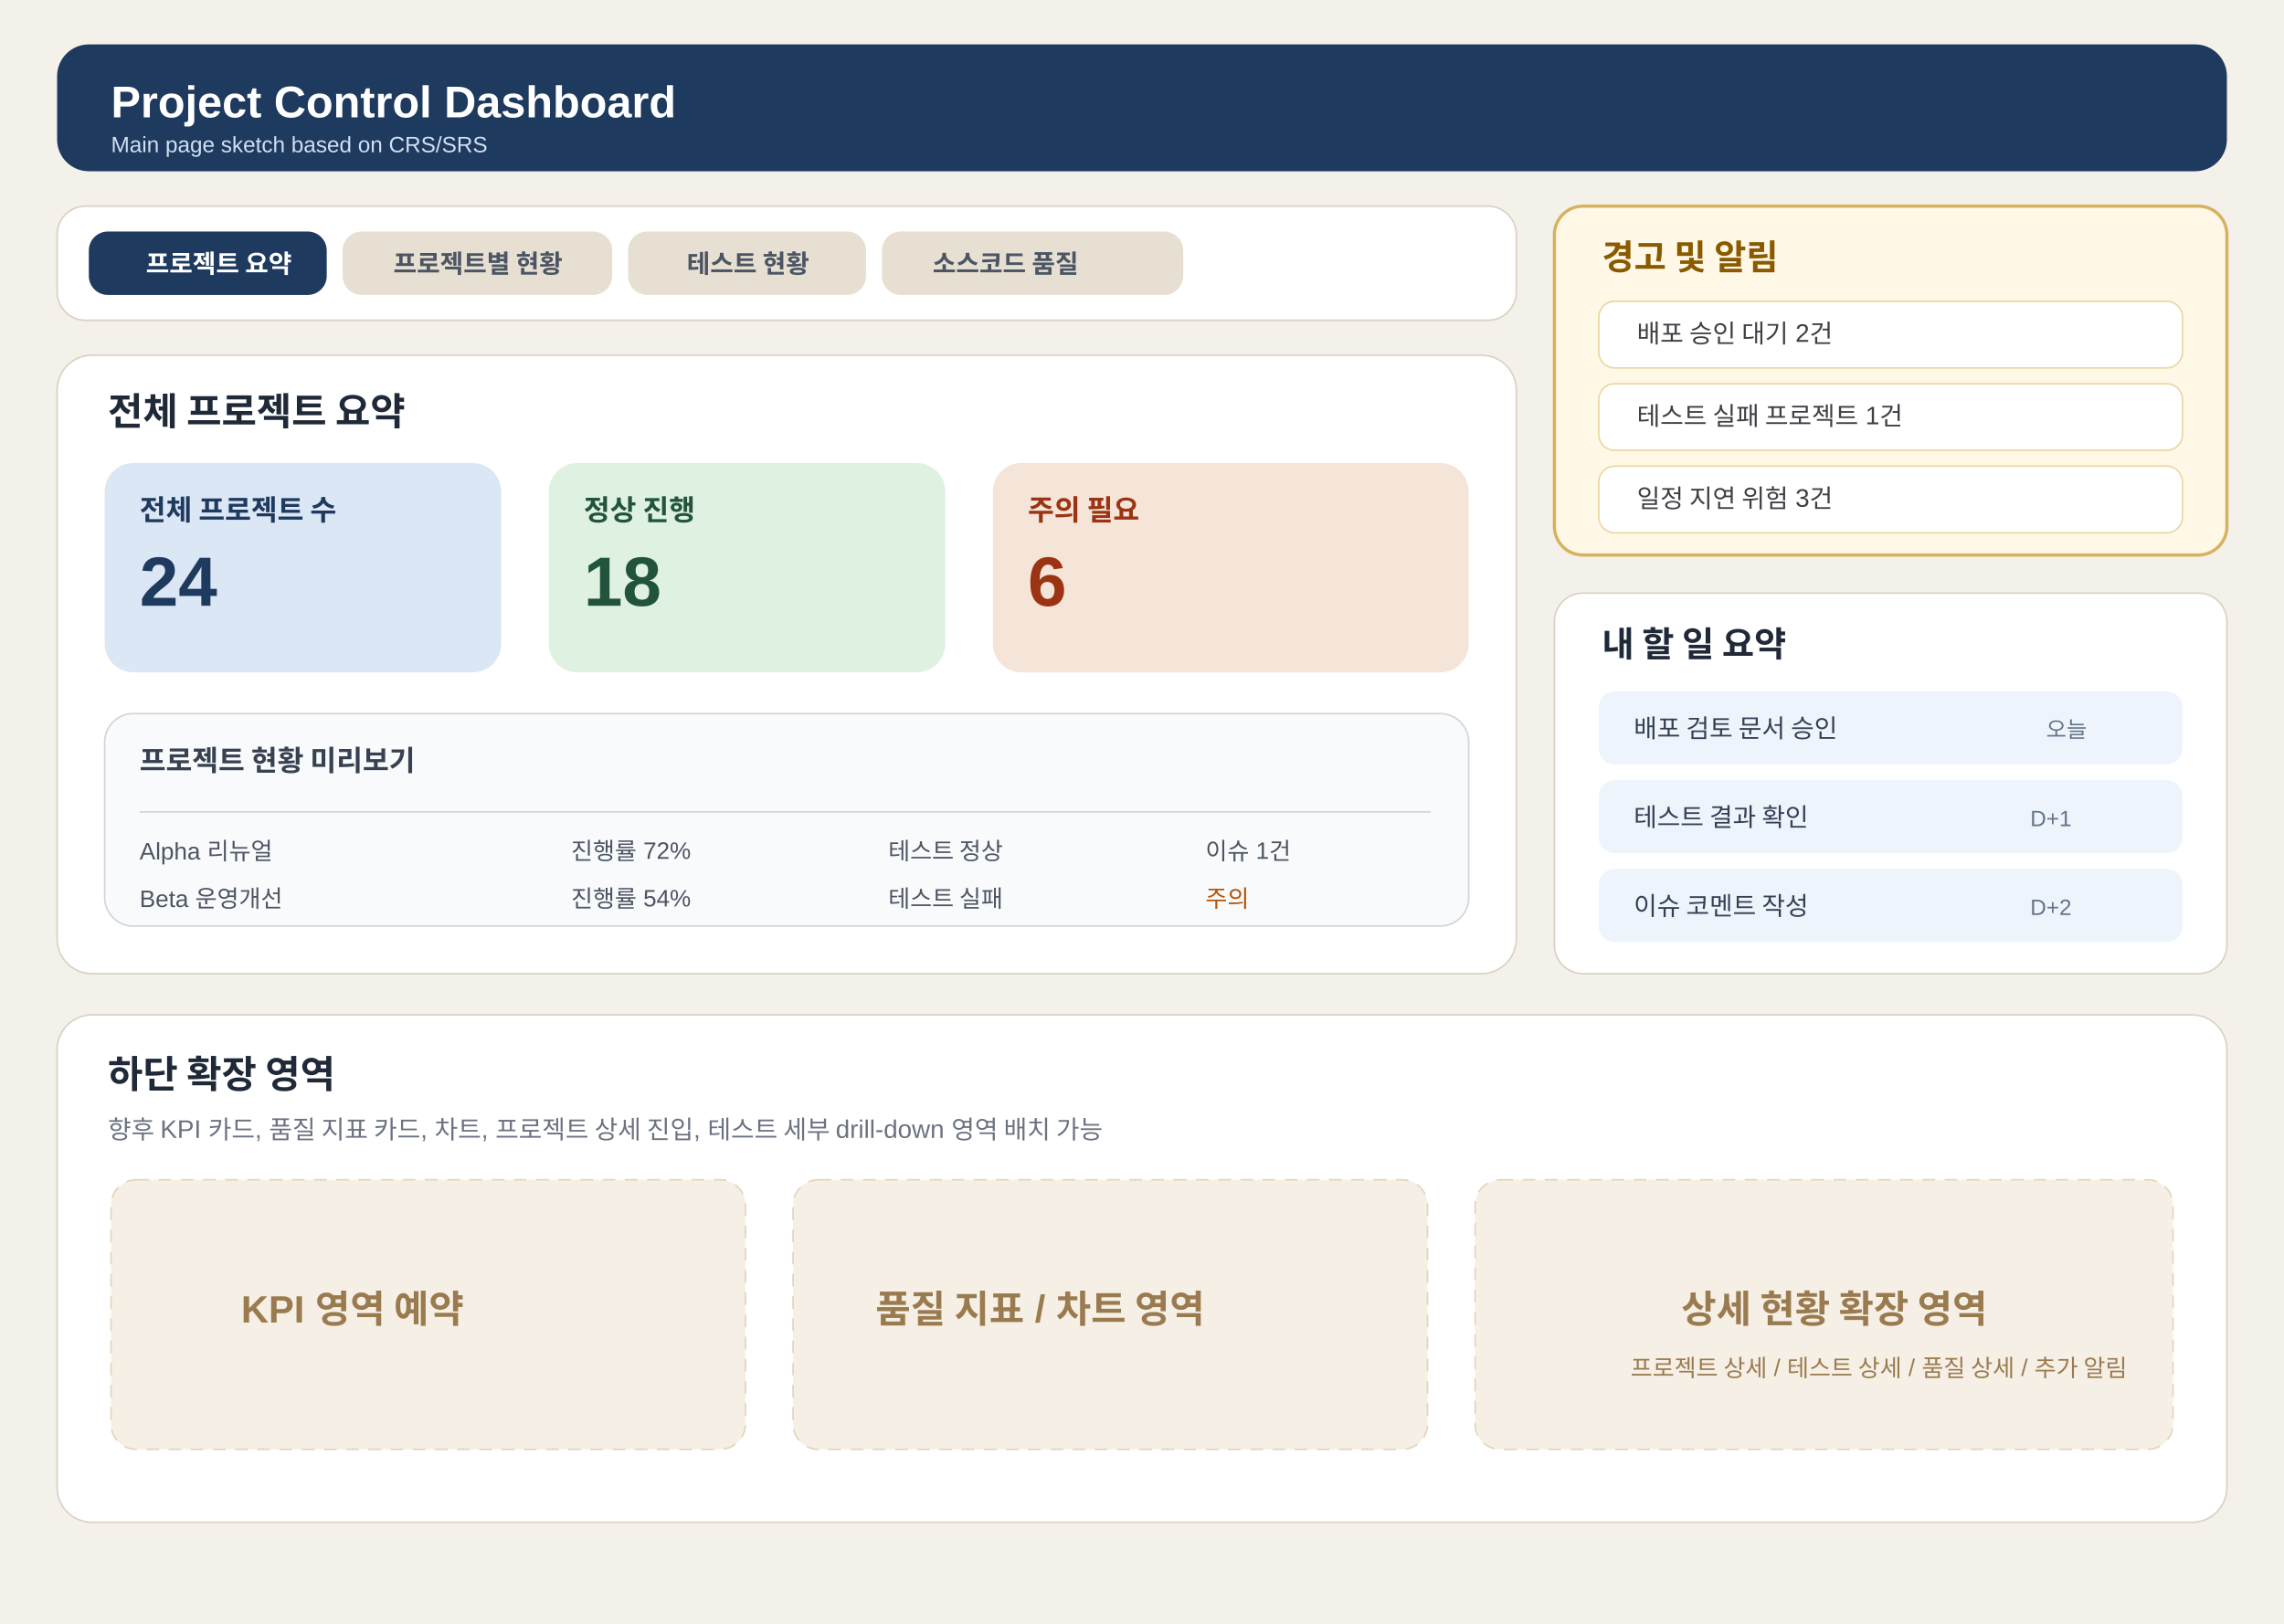
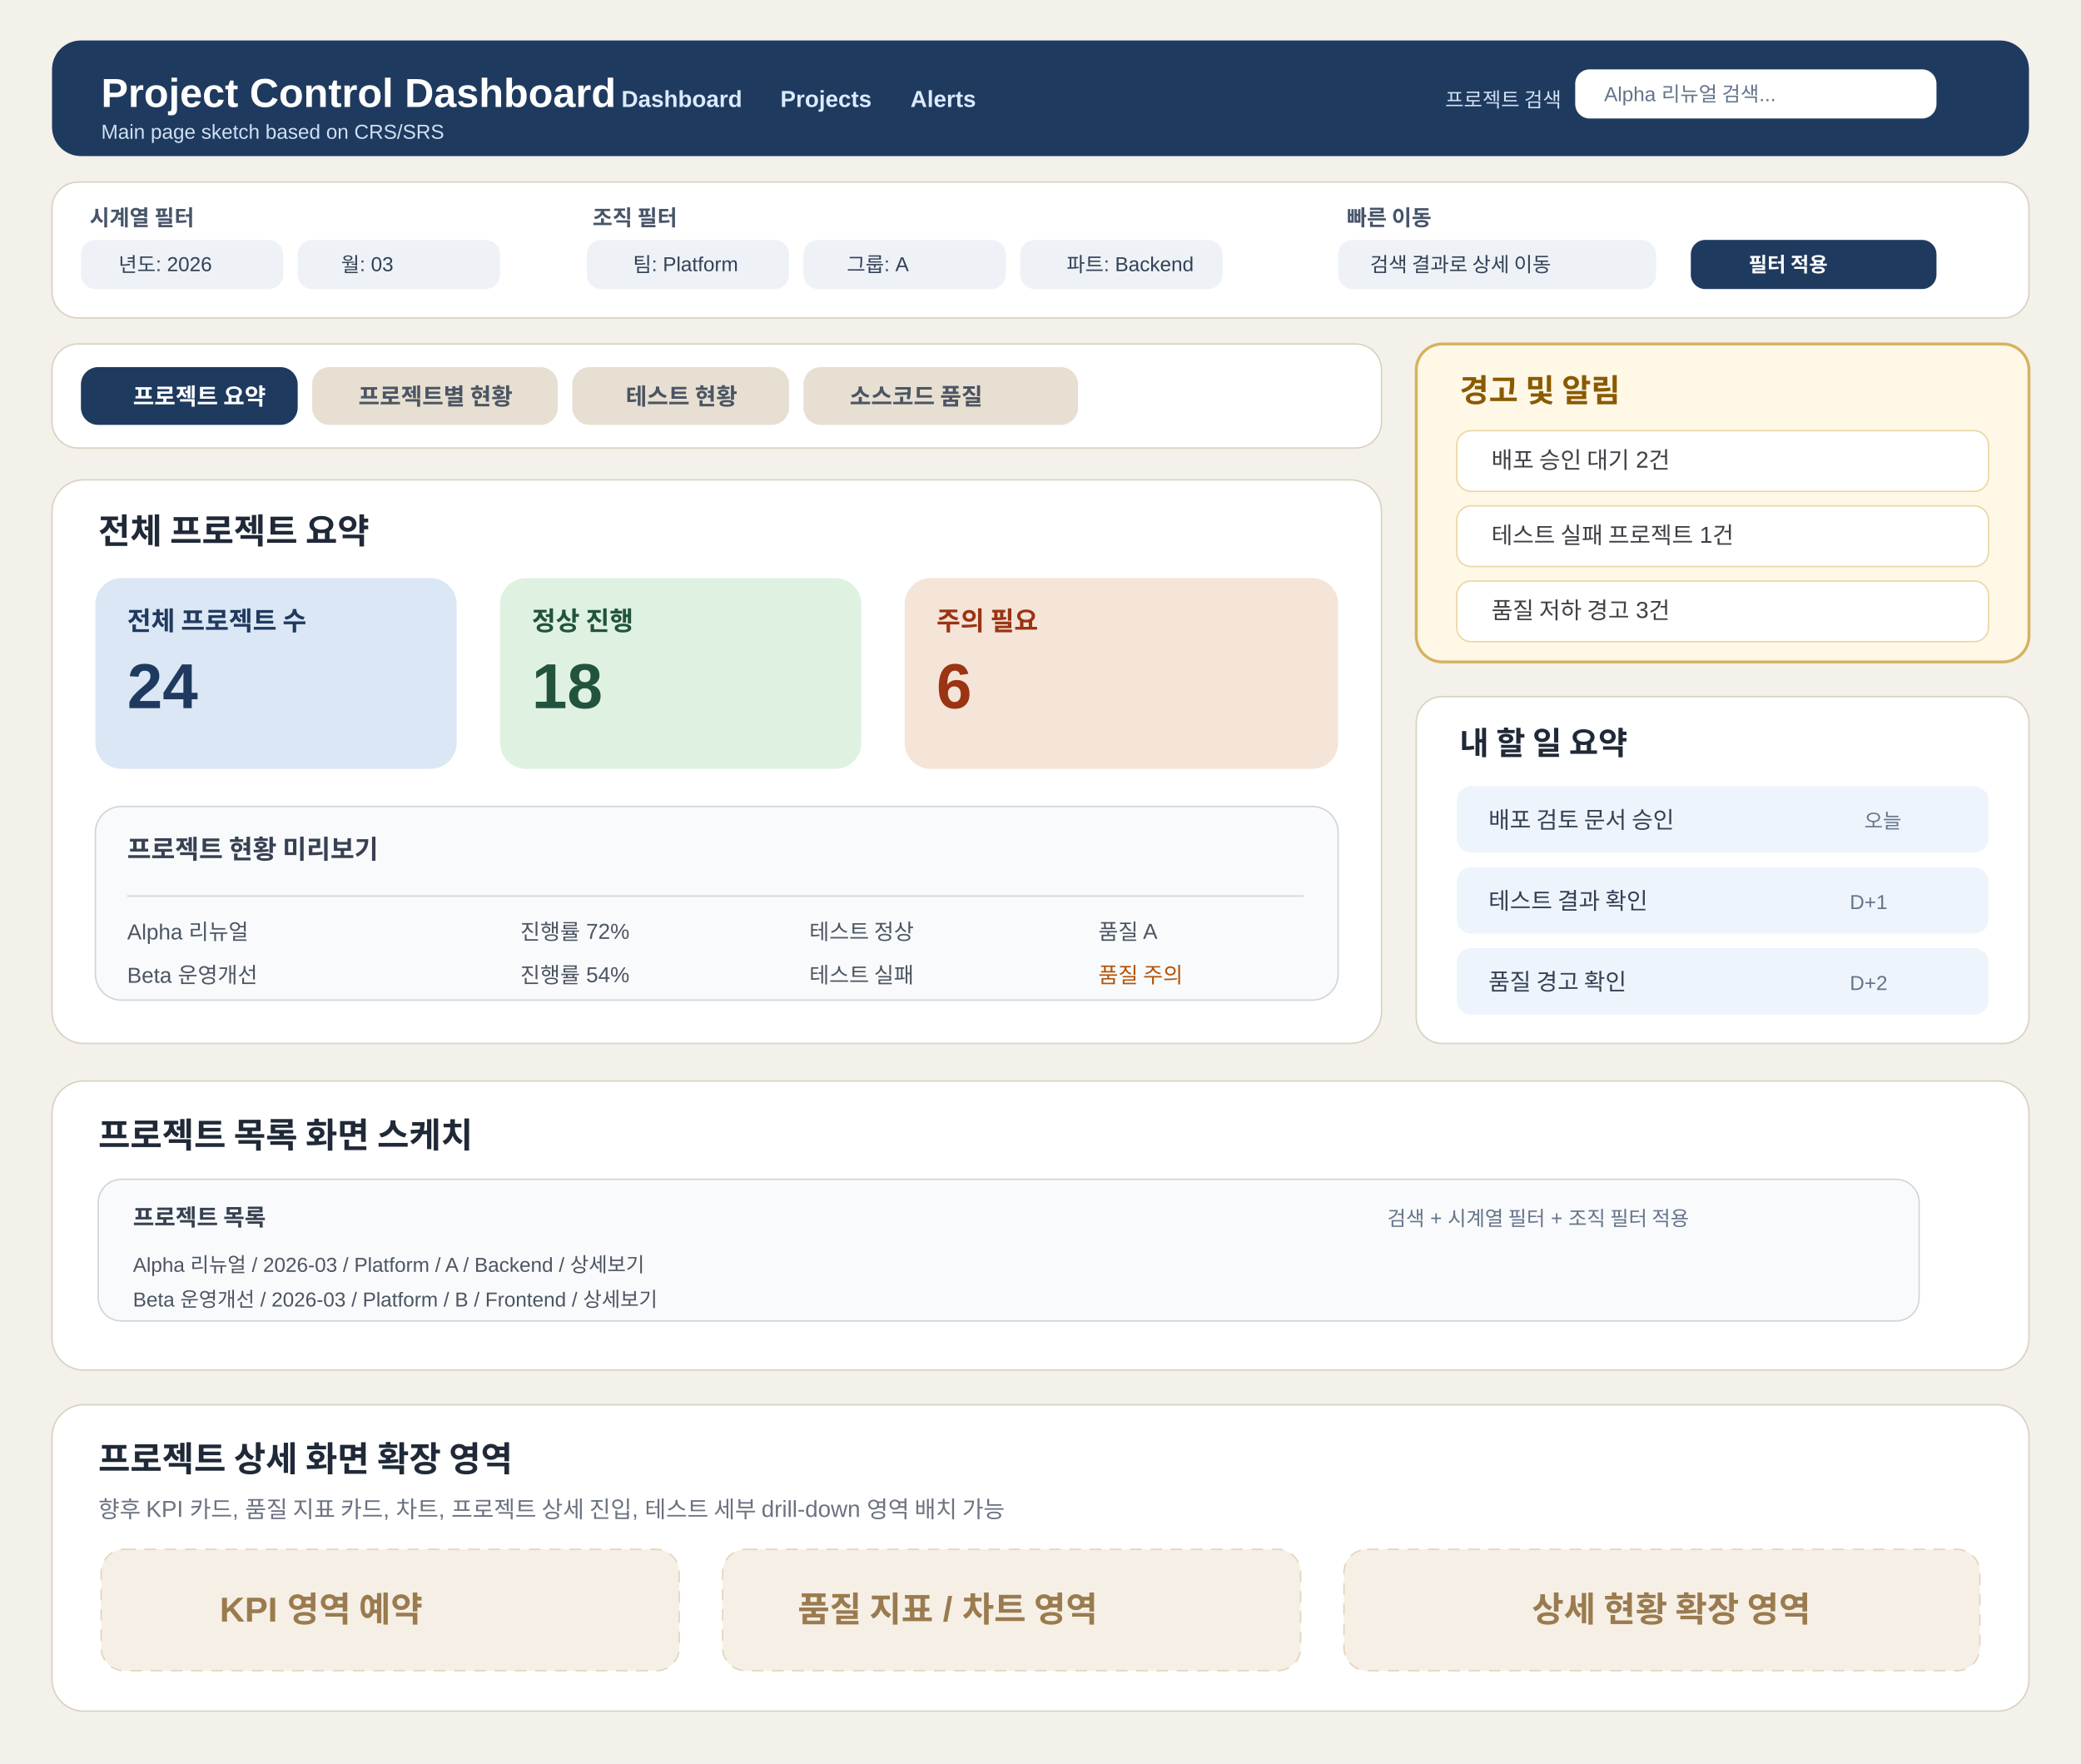
- <svg xmlns="http://www.w3.org/2000/svg" width="1440" height="1024" viewBox="0 0 1440 1024">
-   <rect width="1440" height="1024" fill="#f4f1ea" />
+ <svg xmlns="http://www.w3.org/2000/svg" width="1440" height="1220" viewBox="0 0 1440 1220">
+   <rect width="1440" height="1220" fill="#f4f1ea" />
  <rect x="36" y="28" width="1368" height="80" rx="20" fill="#1f3a5f" />
  <text x="70" y="74" font-family="Arial, sans-serif" font-size="28" font-weight="700" fill="#ffffff">Project Control Dashboard</text>
  <text x="70" y="96" font-family="Arial, sans-serif" font-size="14" fill="#cfe0f3">Main page sketch based on CRS/SRS</text>
-   <rect x="36" y="130" width="920" height="72" rx="18" fill="#ffffff" stroke="#d9d2c3" />
-   <rect x="56" y="146" width="150" height="40" rx="12" fill="#1f3a5f" />
-   <rect x="216" y="146" width="170" height="40" rx="12" fill="#e7dfd1" />
-   <rect x="396" y="146" width="150" height="40" rx="12" fill="#e7dfd1" />
-   <rect x="556" y="146" width="190" height="40" rx="12" fill="#e7dfd1" />
-   <text x="92" y="172" font-family="Arial, sans-serif" font-size="16" font-weight="700" fill="#ffffff">프로젝트 요약</text>
-   <text x="248" y="172" font-family="Arial, sans-serif" font-size="16" font-weight="700" fill="#4b5563">프로젝트별 현황</text>
-   <text x="433" y="172" font-family="Arial, sans-serif" font-size="16" font-weight="700" fill="#4b5563">테스트 현황</text>
-   <text x="588" y="172" font-family="Arial, sans-serif" font-size="16" font-weight="700" fill="#4b5563">소스코드 품질</text>
-   <rect x="980" y="130" width="424" height="220" rx="18" fill="#fff8e7" stroke="#d6b25e" stroke-width="2" />
-   <text x="1010" y="170" font-family="Arial, sans-serif" font-size="22" font-weight="700" fill="#8a5a00">경고 및 알림</text>
-   <rect x="1008" y="190" width="368" height="42" rx="10" fill="#ffffff" stroke="#ead7a3" />
-   <rect x="1008" y="242" width="368" height="42" rx="10" fill="#ffffff" stroke="#ead7a3" />
-   <rect x="1008" y="294" width="368" height="42" rx="10" fill="#ffffff" stroke="#ead7a3" />
-   <text x="1032" y="216" font-family="Arial, sans-serif" font-size="16" fill="#3f3f46">배포 승인 대기 2건</text>
-   <text x="1032" y="268" font-family="Arial, sans-serif" font-size="16" fill="#3f3f46">테스트 실패 프로젝트 1건</text>
-   <text x="1032" y="320" font-family="Arial, sans-serif" font-size="16" fill="#3f3f46">일정 지연 위험 3건</text>
-   <rect x="36" y="224" width="920" height="390" rx="22" fill="#ffffff" stroke="#d9d2c3" />
-   <text x="68" y="268" font-family="Arial, sans-serif" font-size="24" font-weight="700" fill="#1f2937">전체 프로젝트 요약</text>
-   <rect x="66" y="292" width="250" height="132" rx="18" fill="#dce7f5" />
-   <rect x="346" y="292" width="250" height="132" rx="18" fill="#dff2e1" />
-   <rect x="626" y="292" width="300" height="132" rx="18" fill="#f5e4d8" />
-   <text x="88" y="328" font-family="Arial, sans-serif" font-size="18" font-weight="700" fill="#1f3a5f">전체 프로젝트 수</text>
-   <text x="88" y="382" font-family="Arial, sans-serif" font-size="44" font-weight="700" fill="#1f3a5f">24</text>
-   <text x="368" y="328" font-family="Arial, sans-serif" font-size="18" font-weight="700" fill="#22543d">정상 진행</text>
-   <text x="368" y="382" font-family="Arial, sans-serif" font-size="44" font-weight="700" fill="#22543d">18</text>
-   <text x="648" y="328" font-family="Arial, sans-serif" font-size="18" font-weight="700" fill="#9a3412">주의 필요</text>
-   <text x="648" y="382" font-family="Arial, sans-serif" font-size="44" font-weight="700" fill="#9a3412">6</text>
-   <rect x="66" y="450" width="860" height="134" rx="18" fill="#f9fafb" stroke="#d1d5db" />
-   <text x="88" y="486" font-family="Arial, sans-serif" font-size="18" font-weight="700" fill="#374151">프로젝트 현황 미리보기</text>
-   <line x1="88" y1="512" x2="902" y2="512" stroke="#d1d5db" />
-   <text x="88" y="542" font-family="Arial, sans-serif" font-size="15" fill="#4b5563">Alpha 리뉴얼</text>
-   <text x="360" y="542" font-family="Arial, sans-serif" font-size="15" fill="#4b5563">진행률 72%</text>
-   <text x="560" y="542" font-family="Arial, sans-serif" font-size="15" fill="#4b5563">테스트 정상</text>
-   <text x="760" y="542" font-family="Arial, sans-serif" font-size="15" fill="#4b5563">이슈 1건</text>
-   <text x="88" y="572" font-family="Arial, sans-serif" font-size="15" fill="#4b5563">Beta 운영개선</text>
-   <text x="360" y="572" font-family="Arial, sans-serif" font-size="15" fill="#4b5563">진행률 54%</text>
-   <text x="560" y="572" font-family="Arial, sans-serif" font-size="15" fill="#4b5563">테스트 실패</text>
-   <text x="760" y="572" font-family="Arial, sans-serif" font-size="15" fill="#b45309">주의</text>
-   <rect x="980" y="374" width="424" height="240" rx="18" fill="#ffffff" stroke="#d9d2c3" />
-   <text x="1010" y="414" font-family="Arial, sans-serif" font-size="22" font-weight="700" fill="#1f2937">내 할 일 요약</text>
-   <rect x="1008" y="436" width="368" height="46" rx="10" fill="#eef4fb" />
-   <rect x="1008" y="492" width="368" height="46" rx="10" fill="#eef4fb" />
-   <rect x="1008" y="548" width="368" height="46" rx="10" fill="#eef4fb" />
-   <text x="1030" y="465" font-family="Arial, sans-serif" font-size="16" fill="#334155">배포 검토 문서 승인</text>
-   <text x="1290" y="465" font-family="Arial, sans-serif" font-size="14" fill="#64748b">오늘</text>
-   <text x="1030" y="521" font-family="Arial, sans-serif" font-size="16" fill="#334155">테스트 결과 확인</text>
-   <text x="1280" y="521" font-family="Arial, sans-serif" font-size="14" fill="#64748b">D+1</text>
-   <text x="1030" y="577" font-family="Arial, sans-serif" font-size="16" fill="#334155">이슈 코멘트 작성</text>
-   <text x="1280" y="577" font-family="Arial, sans-serif" font-size="14" fill="#64748b">D+2</text>
-   <rect x="36" y="640" width="1368" height="320" rx="22" fill="#ffffff" stroke="#d9d2c3" />
-   <text x="68" y="686" font-family="Arial, sans-serif" font-size="24" font-weight="700" fill="#1f2937">하단 확장 영역</text>
-   <text x="68" y="718" font-family="Arial, sans-serif" font-size="16" fill="#6b7280">향후 KPI 카드, 품질 지표 카드, 차트, 프로젝트 상세 진입, 테스트 세부 drill-down 영역 배치 가능</text>
-   <rect x="70" y="744" width="400" height="170" rx="16" fill="#f6efe5" stroke="#e5d4bb" stroke-dasharray="8 6" />
-   <rect x="500" y="744" width="400" height="170" rx="16" fill="#f6efe5" stroke="#e5d4bb" stroke-dasharray="8 6" />
-   <rect x="930" y="744" width="440" height="170" rx="16" fill="#f6efe5" stroke="#e5d4bb" stroke-dasharray="8 6" />
-   <text x="152" y="834" font-family="Arial, sans-serif" font-size="24" font-weight="700" fill="#9a7b4f">KPI 영역 예약</text>
-   <text x="552" y="834" font-family="Arial, sans-serif" font-size="24" font-weight="700" fill="#9a7b4f">품질 지표 / 차트 영역</text>
-   <text x="1060" y="834" font-family="Arial, sans-serif" font-size="24" font-weight="700" fill="#9a7b4f">상세 현황 확장 영역</text>
-   <text x="1028" y="868" font-family="Arial, sans-serif" font-size="15" fill="#9a7b4f">프로젝트 상세 / 테스트 상세 / 품질 상세 / 추가 알림</text>
+   <text x="430" y="74" font-family="Arial, sans-serif" font-size="16" font-weight="700" fill="#dbeafe">Dashboard</text>
+   <text x="540" y="74" font-family="Arial, sans-serif" font-size="16" font-weight="700" fill="#dbeafe">Projects</text>
+   <text x="630" y="74" font-family="Arial, sans-serif" font-size="16" font-weight="700" fill="#dbeafe">Alerts</text>
+   <text x="1000" y="74" font-family="Arial, sans-serif" font-size="14" fill="#cfe0f3">프로젝트 검색</text>
+   <rect x="1090" y="48" width="250" height="34" rx="10" fill="#ffffff" />
+   <text x="1110" y="70" font-family="Arial, sans-serif" font-size="14" fill="#64748b">Alpha 리뉴얼 검색...</text>
+   <rect x="36" y="126" width="1368" height="94" rx="18" fill="#ffffff" stroke="#d9d2c3" />
+   <text x="62" y="156" font-family="Arial, sans-serif" font-size="15" font-weight="700" fill="#475569">시계열 필터</text>
+   <rect x="56" y="166" width="140" height="34" rx="10" fill="#eef2f7" />
+   <rect x="206" y="166" width="140" height="34" rx="10" fill="#eef2f7" />
+   <text x="82" y="188" font-family="Arial, sans-serif" font-size="14" fill="#334155">년도: 2026</text>
+   <text x="236" y="188" font-family="Arial, sans-serif" font-size="14" fill="#334155">월: 03</text>
+   <text x="410" y="156" font-family="Arial, sans-serif" font-size="15" font-weight="700" fill="#475569">조직 필터</text>
+   <rect x="406" y="166" width="140" height="34" rx="10" fill="#eef2f7" />
+   <rect x="556" y="166" width="140" height="34" rx="10" fill="#eef2f7" />
+   <rect x="706" y="166" width="140" height="34" rx="10" fill="#eef2f7" />
+   <text x="438" y="188" font-family="Arial, sans-serif" font-size="14" fill="#334155">팀: Platform</text>
+   <text x="586" y="188" font-family="Arial, sans-serif" font-size="14" fill="#334155">그룹: A</text>
+   <text x="738" y="188" font-family="Arial, sans-serif" font-size="14" fill="#334155">파트: Backend</text>
+   <text x="932" y="156" font-family="Arial, sans-serif" font-size="15" font-weight="700" fill="#475569">빠른 이동</text>
+   <rect x="926" y="166" width="220" height="34" rx="10" fill="#eef2f7" />
+   <text x="948" y="188" font-family="Arial, sans-serif" font-size="14" fill="#334155">검색 결과로 상세 이동</text>
+   <rect x="1170" y="166" width="170" height="34" rx="10" fill="#1f3a5f" />
+   <text x="1210" y="188" font-family="Arial, sans-serif" font-size="14" font-weight="700" fill="#ffffff">필터 적용</text>
+   <rect x="36" y="238" width="920" height="72" rx="18" fill="#ffffff" stroke="#d9d2c3" />
+   <rect x="56" y="254" width="150" height="40" rx="12" fill="#1f3a5f" />
+   <rect x="216" y="254" width="170" height="40" rx="12" fill="#e7dfd1" />
+   <rect x="396" y="254" width="150" height="40" rx="12" fill="#e7dfd1" />
+   <rect x="556" y="254" width="190" height="40" rx="12" fill="#e7dfd1" />
+   <text x="92" y="280" font-family="Arial, sans-serif" font-size="16" font-weight="700" fill="#ffffff">프로젝트 요약</text>
+   <text x="248" y="280" font-family="Arial, sans-serif" font-size="16" font-weight="700" fill="#4b5563">프로젝트별 현황</text>
+   <text x="433" y="280" font-family="Arial, sans-serif" font-size="16" font-weight="700" fill="#4b5563">테스트 현황</text>
+   <text x="588" y="280" font-family="Arial, sans-serif" font-size="16" font-weight="700" fill="#4b5563">소스코드 품질</text>
+   <rect x="980" y="238" width="424" height="220" rx="18" fill="#fff8e7" stroke="#d6b25e" stroke-width="2" />
+   <text x="1010" y="278" font-family="Arial, sans-serif" font-size="22" font-weight="700" fill="#8a5a00">경고 및 알림</text>
+   <rect x="1008" y="298" width="368" height="42" rx="10" fill="#ffffff" stroke="#ead7a3" />
+   <rect x="1008" y="350" width="368" height="42" rx="10" fill="#ffffff" stroke="#ead7a3" />
+   <rect x="1008" y="402" width="368" height="42" rx="10" fill="#ffffff" stroke="#ead7a3" />
+   <text x="1032" y="324" font-family="Arial, sans-serif" font-size="16" fill="#3f3f46">배포 승인 대기 2건</text>
+   <text x="1032" y="376" font-family="Arial, sans-serif" font-size="16" fill="#3f3f46">테스트 실패 프로젝트 1건</text>
+   <text x="1032" y="428" font-family="Arial, sans-serif" font-size="16" fill="#3f3f46">품질 저하 경고 3건</text>
+   <rect x="36" y="332" width="920" height="390" rx="22" fill="#ffffff" stroke="#d9d2c3" />
+   <text x="68" y="376" font-family="Arial, sans-serif" font-size="24" font-weight="700" fill="#1f2937">전체 프로젝트 요약</text>
+   <rect x="66" y="400" width="250" height="132" rx="18" fill="#dce7f5" />
+   <rect x="346" y="400" width="250" height="132" rx="18" fill="#dff2e1" />
+   <rect x="626" y="400" width="300" height="132" rx="18" fill="#f5e4d8" />
+   <text x="88" y="436" font-family="Arial, sans-serif" font-size="18" font-weight="700" fill="#1f3a5f">전체 프로젝트 수</text>
+   <text x="88" y="490" font-family="Arial, sans-serif" font-size="44" font-weight="700" fill="#1f3a5f">24</text>
+   <text x="368" y="436" font-family="Arial, sans-serif" font-size="18" font-weight="700" fill="#22543d">정상 진행</text>
+   <text x="368" y="490" font-family="Arial, sans-serif" font-size="44" font-weight="700" fill="#22543d">18</text>
+   <text x="648" y="436" font-family="Arial, sans-serif" font-size="18" font-weight="700" fill="#9a3412">주의 필요</text>
+   <text x="648" y="490" font-family="Arial, sans-serif" font-size="44" font-weight="700" fill="#9a3412">6</text>
+   <rect x="66" y="558" width="860" height="134" rx="18" fill="#f9fafb" stroke="#d1d5db" />
+   <text x="88" y="594" font-family="Arial, sans-serif" font-size="18" font-weight="700" fill="#374151">프로젝트 현황 미리보기</text>
+   <line x1="88" y1="620" x2="902" y2="620" stroke="#d1d5db" />
+   <text x="88" y="650" font-family="Arial, sans-serif" font-size="15" fill="#4b5563">Alpha 리뉴얼</text>
+   <text x="360" y="650" font-family="Arial, sans-serif" font-size="15" fill="#4b5563">진행률 72%</text>
+   <text x="560" y="650" font-family="Arial, sans-serif" font-size="15" fill="#4b5563">테스트 정상</text>
+   <text x="760" y="650" font-family="Arial, sans-serif" font-size="15" fill="#4b5563">품질 A</text>
+   <text x="88" y="680" font-family="Arial, sans-serif" font-size="15" fill="#4b5563">Beta 운영개선</text>
+   <text x="360" y="680" font-family="Arial, sans-serif" font-size="15" fill="#4b5563">진행률 54%</text>
+   <text x="560" y="680" font-family="Arial, sans-serif" font-size="15" fill="#4b5563">테스트 실패</text>
+   <text x="760" y="680" font-family="Arial, sans-serif" font-size="15" fill="#b45309">품질 주의</text>
+   <rect x="980" y="482" width="424" height="240" rx="18" fill="#ffffff" stroke="#d9d2c3" />
+   <text x="1010" y="522" font-family="Arial, sans-serif" font-size="22" font-weight="700" fill="#1f2937">내 할 일 요약</text>
+   <rect x="1008" y="544" width="368" height="46" rx="10" fill="#eef4fb" />
+   <rect x="1008" y="600" width="368" height="46" rx="10" fill="#eef4fb" />
+   <rect x="1008" y="656" width="368" height="46" rx="10" fill="#eef4fb" />
+   <text x="1030" y="573" font-family="Arial, sans-serif" font-size="16" fill="#334155">배포 검토 문서 승인</text>
+   <text x="1290" y="573" font-family="Arial, sans-serif" font-size="14" fill="#64748b">오늘</text>
+   <text x="1030" y="629" font-family="Arial, sans-serif" font-size="16" fill="#334155">테스트 결과 확인</text>
+   <text x="1280" y="629" font-family="Arial, sans-serif" font-size="14" fill="#64748b">D+1</text>
+   <text x="1030" y="685" font-family="Arial, sans-serif" font-size="16" fill="#334155">품질 경고 확인</text>
+   <text x="1280" y="685" font-family="Arial, sans-serif" font-size="14" fill="#64748b">D+2</text>
+   <rect x="36" y="748" width="1368" height="200" rx="22" fill="#ffffff" stroke="#d9d2c3" />
+   <text x="68" y="794" font-family="Arial, sans-serif" font-size="24" font-weight="700" fill="#1f2937">프로젝트 목록 화면 스케치</text>
+   <rect x="68" y="816" width="1260" height="98" rx="16" fill="#f9fafb" stroke="#d1d5db" />
+   <text x="92" y="848" font-family="Arial, sans-serif" font-size="16" font-weight="700" fill="#374151">프로젝트 목록</text>
+   <text x="92" y="880" font-family="Arial, sans-serif" font-size="14" fill="#4b5563">Alpha 리뉴얼 / 2026-03 / Platform / A / Backend / 상세보기</text>
+   <text x="92" y="904" font-family="Arial, sans-serif" font-size="14" fill="#4b5563">Beta 운영개선 / 2026-03 / Platform / B / Frontend / 상세보기</text>
+   <text x="960" y="848" font-family="Arial, sans-serif" font-size="14" fill="#64748b">검색 + 시계열 필터 + 조직 필터 적용</text>
+   <rect x="36" y="972" width="1368" height="212" rx="22" fill="#ffffff" stroke="#d9d2c3" />
+   <text x="68" y="1018" font-family="Arial, sans-serif" font-size="24" font-weight="700" fill="#1f2937">프로젝트 상세 화면 확장 영역</text>
+   <text x="68" y="1050" font-family="Arial, sans-serif" font-size="16" fill="#6b7280">향후 KPI 카드, 품질 지표 카드, 차트, 프로젝트 상세 진입, 테스트 세부 drill-down 영역 배치 가능</text>
+   <rect x="70" y="1072" width="400" height="84" rx="16" fill="#f6efe5" stroke="#e5d4bb" stroke-dasharray="8 6" />
+   <rect x="500" y="1072" width="400" height="84" rx="16" fill="#f6efe5" stroke="#e5d4bb" stroke-dasharray="8 6" />
+   <rect x="930" y="1072" width="440" height="84" rx="16" fill="#f6efe5" stroke="#e5d4bb" stroke-dasharray="8 6" />
+   <text x="152" y="1122" font-family="Arial, sans-serif" font-size="24" font-weight="700" fill="#9a7b4f">KPI 영역 예약</text>
+   <text x="552" y="1122" font-family="Arial, sans-serif" font-size="24" font-weight="700" fill="#9a7b4f">품질 지표 / 차트 영역</text>
+   <text x="1060" y="1122" font-family="Arial, sans-serif" font-size="24" font-weight="700" fill="#9a7b4f">상세 현황 확장 영역</text>
</svg>
